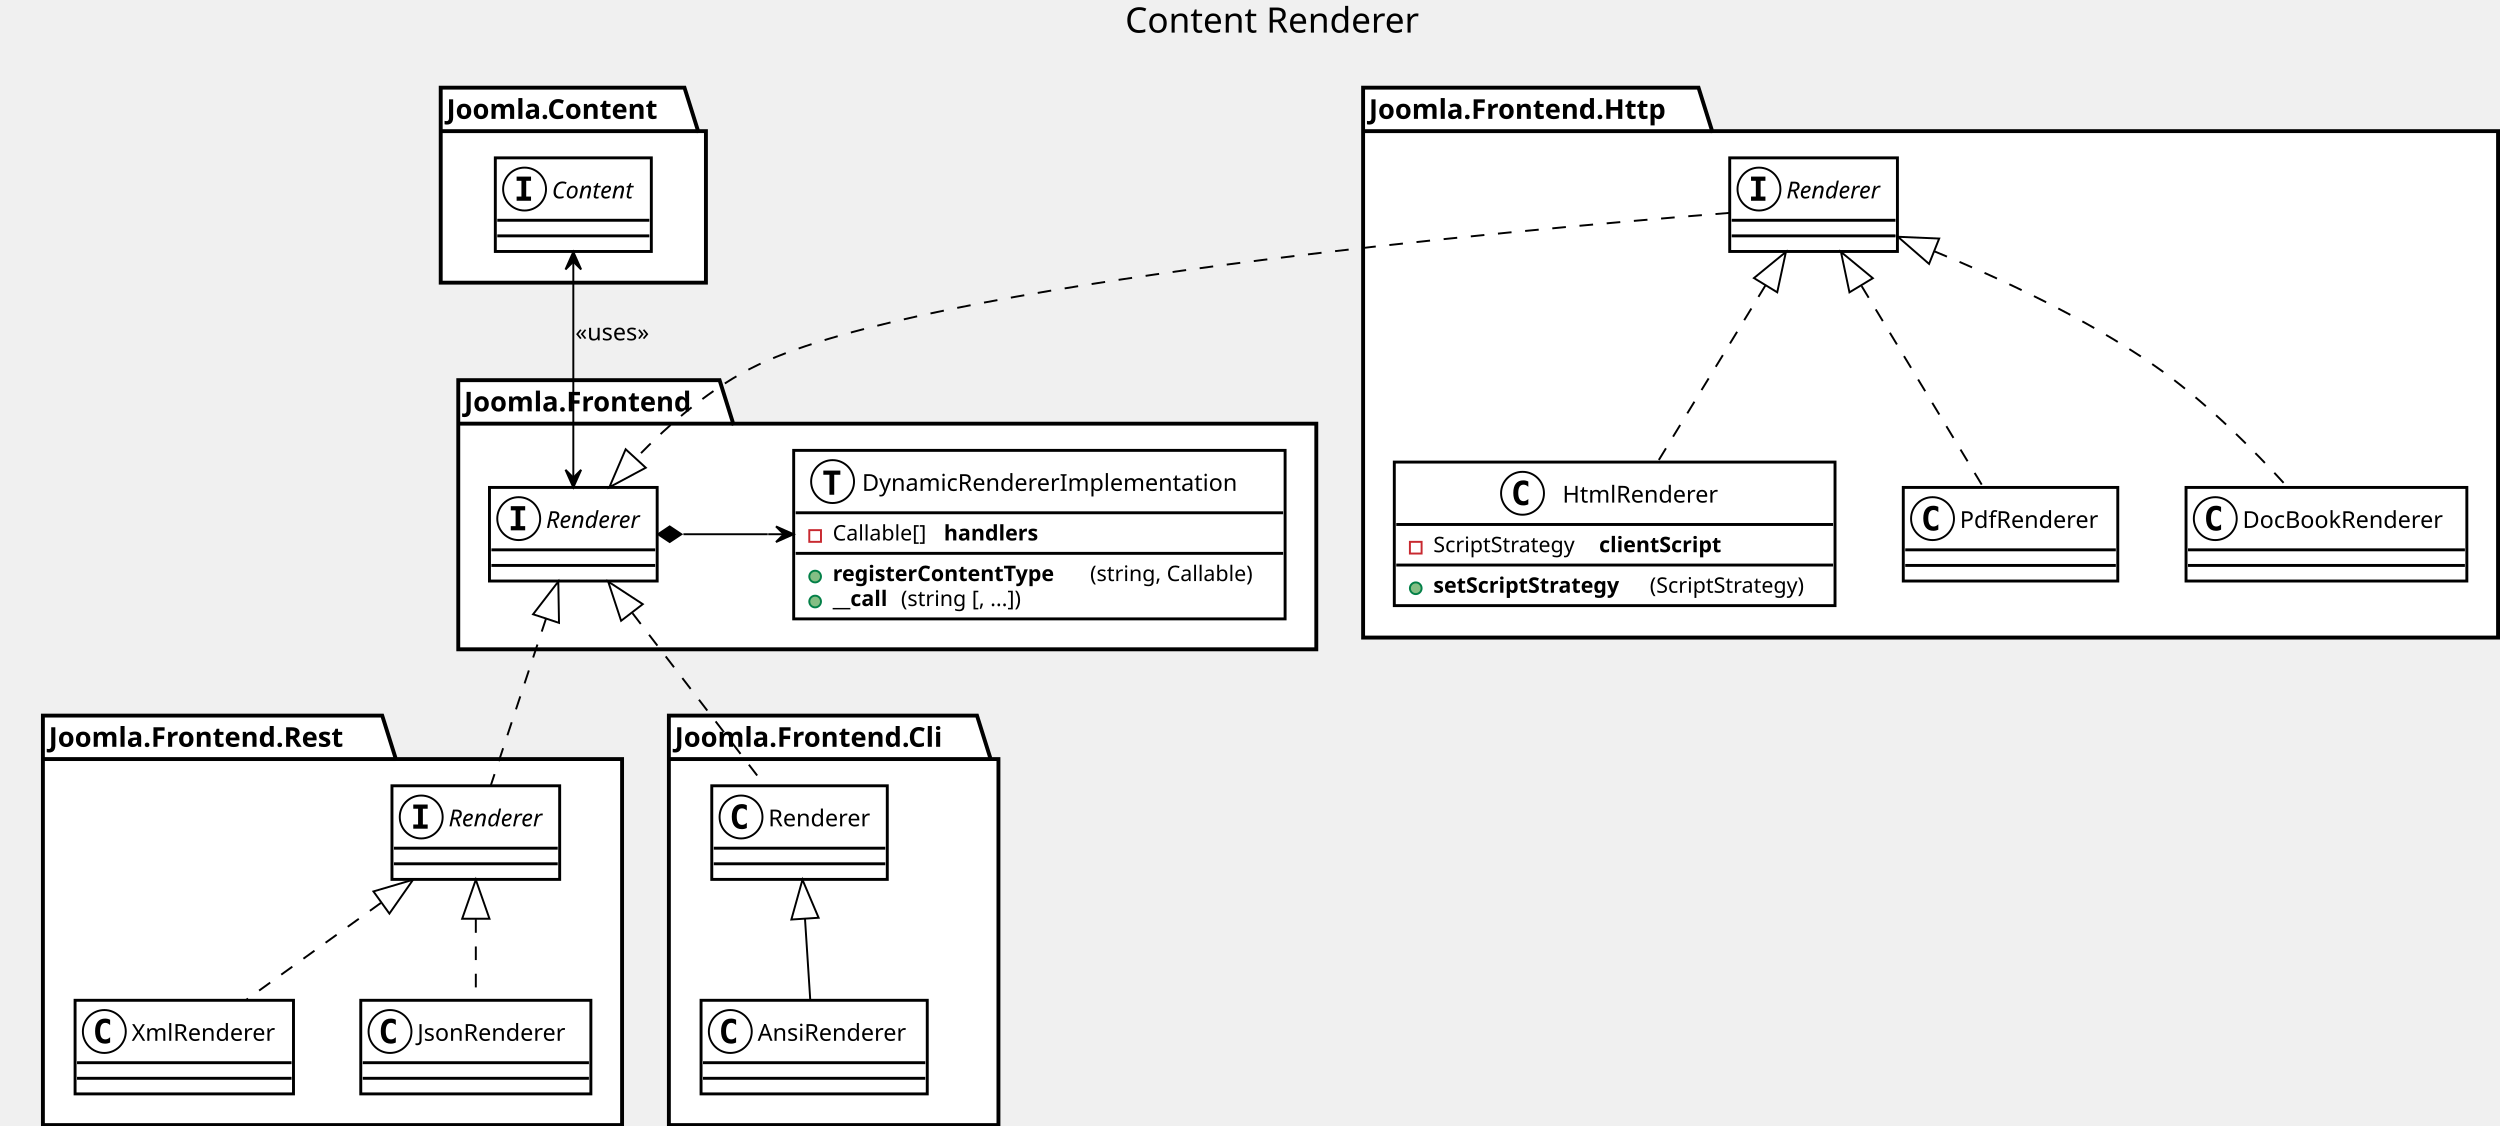
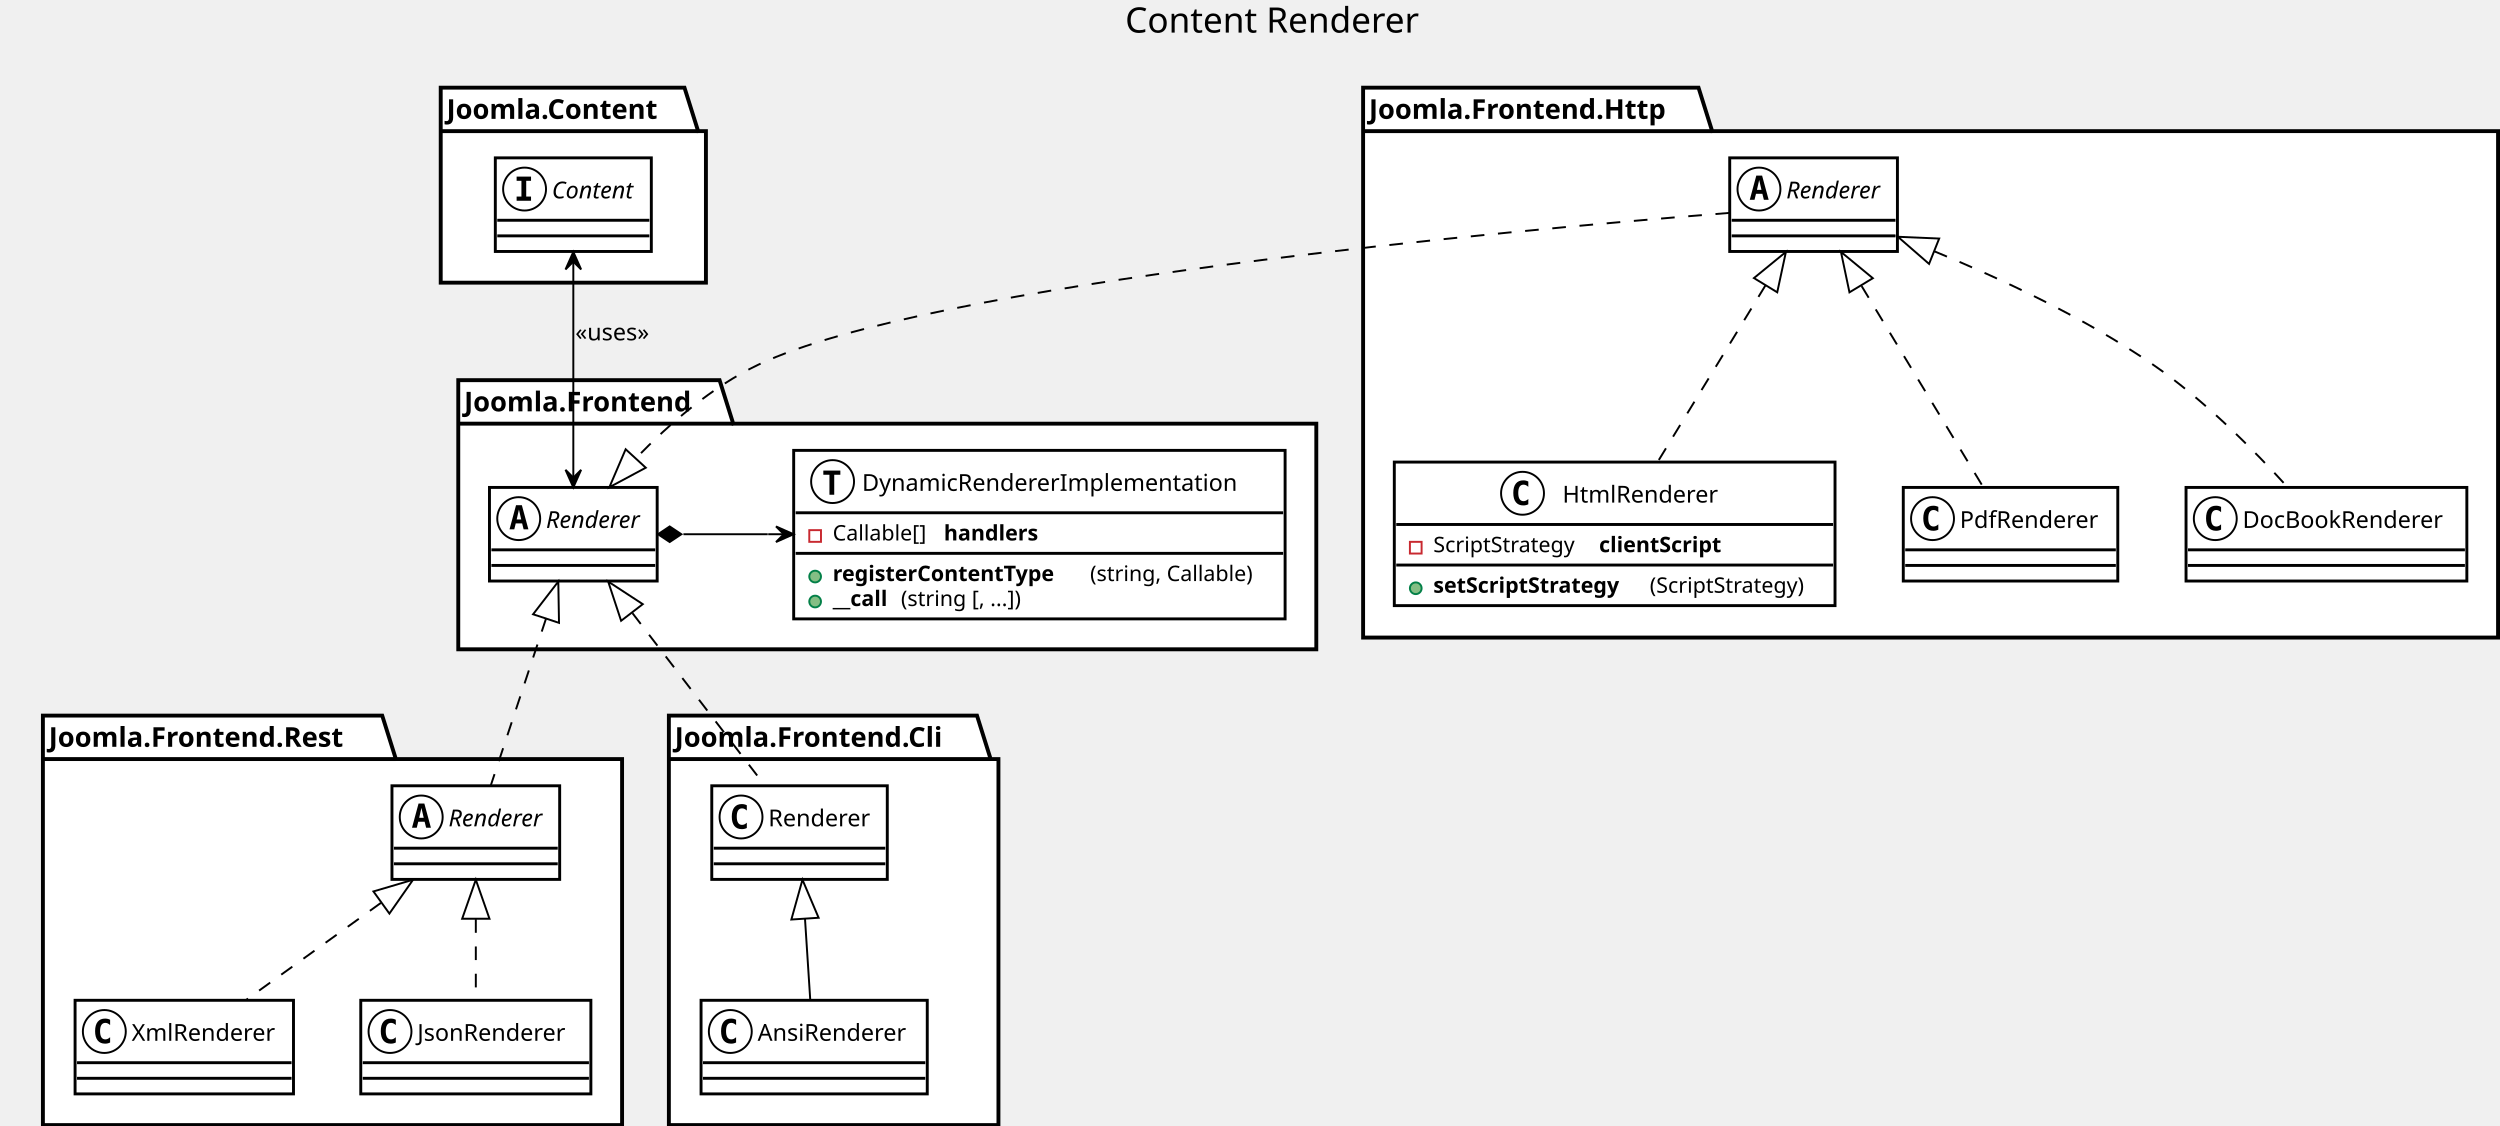
<svg xmlns="http://www.w3.org/2000/svg" height="577px" style="width:1282px;height:577px;" version="1.1" viewBox="0 0 1282 577" width="1282px">
  <defs />
  <g>
    <text fill="#000000" font-family="sans-serif" font-size="18" lengthAdjust="spacingAndGlyphs" textLength="161" x="577" y="16.708">Content Renderer</text>
    <polygon fill="#FFFFFF" points="226,44.953,351,44.953,358,67.25,362,67.25,362,144.953,226,144.953,226,44.953" style="stroke: #000000; stroke-width: 2.0;" />
    <line style="stroke: #000000; stroke-width: 2.0;" x1="226" x2="358" y1="67.25" y2="67.25" />
    <text fill="#000000" font-family="sans-serif" font-size="14" font-weight="bold" lengthAdjust="spacingAndGlyphs" textLength="119" x="229" y="60.948">Joomla.Content</text>
    <polygon fill="#FFFFFF" points="235,194.953,369,194.953,376,217.25,675,217.25,675,332.953,235,332.953,235,194.953" style="stroke: #000000; stroke-width: 2.0;" />
    <line style="stroke: #000000; stroke-width: 2.0;" x1="235" x2="376" y1="217.25" y2="217.25" />
    <text fill="#000000" font-family="sans-serif" font-size="14" font-weight="bold" lengthAdjust="spacingAndGlyphs" textLength="128" x="238" y="210.948">Joomla.Frontend</text>
    <polygon fill="#FFFFFF" points="699,44.953,871,44.953,878,67.25,1281,67.25,1281,326.953,699,326.953,699,44.953" style="stroke: #000000; stroke-width: 2.0;" />
    <line style="stroke: #000000; stroke-width: 2.0;" x1="699" x2="878" y1="67.25" y2="67.25" />
    <text fill="#000000" font-family="sans-serif" font-size="14" font-weight="bold" lengthAdjust="spacingAndGlyphs" textLength="166" x="702" y="60.948">Joomla.Frontend.Http</text>
    <polygon fill="#FFFFFF" points="22,366.953,196,366.953,203,389.25,319,389.25,319,576.953,22,576.953,22,366.953" style="stroke: #000000; stroke-width: 2.0;" />
    <line style="stroke: #000000; stroke-width: 2.0;" x1="22" x2="203" y1="389.25" y2="389.25" />
    <text fill="#000000" font-family="sans-serif" font-size="14" font-weight="bold" lengthAdjust="spacingAndGlyphs" textLength="168" x="25" y="382.948">Joomla.Frontend.Rest</text>
    <polygon fill="#FFFFFF" points="343,366.953,501,366.953,508,389.25,512,389.25,512,576.953,343,576.953,343,366.953" style="stroke: #000000; stroke-width: 2.0;" />
    <line style="stroke: #000000; stroke-width: 2.0;" x1="343" x2="508" y1="389.25" y2="389.25" />
    <text fill="#000000" font-family="sans-serif" font-size="14" font-weight="bold" lengthAdjust="spacingAndGlyphs" textLength="152" x="346" y="382.948">Joomla.Frontend.Cli</text>
    <rect fill="#FFFFFF" height="48" style="stroke: #000000; stroke-width: 1.5;" width="80" x="254" y="80.953" />
    <ellipse cx="269" cy="96.953" fill="#FFFFFF" rx="11" ry="11" style="stroke: #000000; stroke-width: 1.0;" />
    <path d="M264.922,92.719 L264.922,90.562 L272.312,90.562 L272.312,92.719 L269.844,92.719 L269.844,100.797 L272.312,100.797 L272.312,102.953 L264.922,102.953 L264.922,100.797 L267.391,100.797 L267.391,92.719 L264.922,92.719 Z " />
    <text fill="#000000" font-family="Verdana" font-size="12" font-style="italic" lengthAdjust="spacingAndGlyphs" textLength="48" x="283" y="101.726">Content</text>
    <line style="stroke: #000000; stroke-width: 1.5;" x1="255" x2="333" y1="112.953" y2="112.953" />
    <line style="stroke: #000000; stroke-width: 1.5;" x1="255" x2="333" y1="120.953" y2="120.953" />
    <rect fill="#FFFFFF" height="48" style="stroke: #000000; stroke-width: 1.5;" width="86" x="251" y="249.953" />
    <ellipse cx="266" cy="265.953" fill="#FFFFFF" rx="11" ry="11" style="stroke: #000000; stroke-width: 1.0;" />
-     <path d="M261.922,261.719 L261.922,259.562 L269.312,259.562 L269.312,261.719 L266.844,261.719 L266.844,269.797 L269.312,269.797 L269.312,271.953 L261.922,271.953 L261.922,269.797 L264.391,269.797 L264.391,261.719 L261.922,261.719 Z " />
+     <path d="M266.109,261.297 L264.953,266.375 L267.281,266.375 L266.109,261.297 Z M264.625,259.062 L267.609,259.062 L270.969,271.453 L268.516,271.453 L267.75,268.391 L264.469,268.391 L263.719,271.453 L261.281,271.453 L264.625,259.062 Z " />
    <text fill="#000000" font-family="Verdana" font-size="12" font-style="italic" lengthAdjust="spacingAndGlyphs" textLength="54" x="280" y="270.726">Renderer</text>
    <line style="stroke: #000000; stroke-width: 1.5;" x1="252" x2="336" y1="281.953" y2="281.953" />
    <line style="stroke: #000000; stroke-width: 1.5;" x1="252" x2="336" y1="289.953" y2="289.953" />
    <rect fill="#FFFFFF" height="86.414" style="stroke: #000000; stroke-width: 1.5;" width="252" x="407" y="230.953" />
    <ellipse cx="426.95" cy="246.953" fill="#FFFFFF" rx="11" ry="11" style="stroke: #000000; stroke-width: 1.0;" />
    <path d="M427.794,253.703 L425.341,253.703 L425.341,243.453 L422.2,243.453 L422.2,241.312 L430.934,241.312 L430.934,243.453 L427.794,243.453 L427.794,253.703 Z " />
    <text fill="#000000" font-family="Verdana" font-size="12" lengthAdjust="spacingAndGlyphs" textLength="209" x="442.05" y="251.726">DynamicRendererImplementation</text>
    <line style="stroke: #000000; stroke-width: 1.5;" x1="408" x2="658" y1="262.953" y2="262.953" />
    <rect fill="none" height="6" style="stroke: #C82930; stroke-width: 1.0;" width="6" x="415" y="271.856" />
    <text fill="#000000" font-family="sans-serif" font-size="11" lengthAdjust="spacingAndGlyphs" textLength="53" x="427" y="277.164">Callable[]</text>
    <text fill="#000000" font-family="sans-serif" font-size="11" font-weight="bold" lengthAdjust="spacingAndGlyphs" textLength="56" x="484" y="277.164">handlers</text>
    <line style="stroke: #000000; stroke-width: 1.5;" x1="408" x2="658" y1="283.758" y2="283.758" />
    <ellipse cx="418" cy="295.66" fill="#84BE84" rx="3" ry="3" style="stroke: #038048; stroke-width: 1.0;" />
    <text fill="#000000" font-family="sans-serif" font-size="11" font-weight="bold" lengthAdjust="spacingAndGlyphs" textLength="132" x="427" y="297.968">registerContentType</text>
    <text fill="#000000" font-family="sans-serif" font-size="11" lengthAdjust="spacingAndGlyphs" textLength="94" x="559" y="297.968">(string, Callable)</text>
    <ellipse cx="418" cy="308.465" fill="#84BE84" rx="3" ry="3" style="stroke: #038048; stroke-width: 1.0;" />
    <text fill="#000000" font-family="sans-serif" font-size="11" font-weight="bold" lengthAdjust="spacingAndGlyphs" textLength="35" x="427" y="310.773">__call</text>
    <text fill="#000000" font-family="sans-serif" font-size="11" lengthAdjust="spacingAndGlyphs" textLength="73" x="462" y="310.773">(string [, ...])</text>
    <rect fill="#FFFFFF" height="48" style="stroke: #000000; stroke-width: 1.5;" width="86" x="887" y="80.953" />
    <ellipse cx="902" cy="96.953" fill="#FFFFFF" rx="11" ry="11" style="stroke: #000000; stroke-width: 1.0;" />
-     <path d="M897.922,92.719 L897.922,90.562 L905.312,90.562 L905.312,92.719 L902.844,92.719 L902.844,100.797 L905.312,100.797 L905.312,102.953 L897.922,102.953 L897.922,100.797 L900.391,100.797 L900.391,92.719 L897.922,92.719 Z " />
+     <path d="M902.109,92.297 L900.953,97.375 L903.281,97.375 L902.109,92.297 Z M900.625,90.062 L903.609,90.062 L906.969,102.453 L904.516,102.453 L903.75,99.391 L900.469,99.391 L899.719,102.453 L897.281,102.453 L900.625,90.062 Z " />
    <text fill="#000000" font-family="Verdana" font-size="12" font-style="italic" lengthAdjust="spacingAndGlyphs" textLength="54" x="916" y="101.726">Renderer</text>
    <line style="stroke: #000000; stroke-width: 1.5;" x1="888" x2="972" y1="112.953" y2="112.953" />
    <line style="stroke: #000000; stroke-width: 1.5;" x1="888" x2="972" y1="120.953" y2="120.953" />
    <rect fill="#FFFFFF" height="73.609" style="stroke: #000000; stroke-width: 1.5;" width="226" x="715" y="236.953" />
    <ellipse cx="780.75" cy="252.953" fill="#FFFFFF" rx="11" ry="11" style="stroke: #000000; stroke-width: 1.0;" />
    <path d="M783.719,258.594 Q783.141,258.891 782.5,259.039 Q781.859,259.188 781.156,259.188 Q778.656,259.188 777.336,257.539 Q776.016,255.891 776.016,252.766 Q776.016,249.641 777.336,247.984 Q778.656,246.328 781.156,246.328 Q781.859,246.328 782.508,246.484 Q783.156,246.641 783.719,246.938 L783.719,249.656 Q783.094,249.078 782.5,248.805 Q781.906,248.531 781.281,248.531 Q779.938,248.531 779.25,249.602 Q778.562,250.672 778.562,252.766 Q778.562,254.859 779.25,255.93 Q779.938,257 781.281,257 Q781.906,257 782.5,256.727 Q783.094,256.453 783.719,255.875 L783.719,258.594 Z " />
    <text fill="#000000" font-family="Verdana" font-size="12" lengthAdjust="spacingAndGlyphs" textLength="86" x="801.25" y="257.726">HtmlRenderer</text>
    <line style="stroke: #000000; stroke-width: 1.5;" x1="716" x2="940" y1="268.953" y2="268.953" />
    <rect fill="none" height="6" style="stroke: #C82930; stroke-width: 1.0;" width="6" x="723" y="277.856" />
    <text fill="#000000" font-family="sans-serif" font-size="11" lengthAdjust="spacingAndGlyphs" textLength="81" x="735" y="283.164">ScriptStrategy</text>
    <text fill="#000000" font-family="sans-serif" font-size="11" font-weight="bold" lengthAdjust="spacingAndGlyphs" textLength="73" x="820" y="283.164">clientScript</text>
    <line style="stroke: #000000; stroke-width: 1.5;" x1="716" x2="940" y1="289.758" y2="289.758" />
    <ellipse cx="726" cy="301.66" fill="#84BE84" rx="3" ry="3" style="stroke: #038048; stroke-width: 1.0;" />
    <text fill="#000000" font-family="sans-serif" font-size="11" font-weight="bold" lengthAdjust="spacingAndGlyphs" textLength="111" x="735" y="303.968">setScriptStrategy</text>
    <text fill="#000000" font-family="sans-serif" font-size="11" lengthAdjust="spacingAndGlyphs" textLength="89" x="846" y="303.968">(ScriptStrategy)</text>
    <rect fill="#FFFFFF" height="48" style="stroke: #000000; stroke-width: 1.5;" width="110" x="976" y="249.953" />
    <ellipse cx="991" cy="265.953" fill="#FFFFFF" rx="11" ry="11" style="stroke: #000000; stroke-width: 1.0;" />
    <path d="M993.969,271.594 Q993.391,271.891 992.75,272.039 Q992.109,272.188 991.406,272.188 Q988.906,272.188 987.586,270.539 Q986.266,268.891 986.266,265.766 Q986.266,262.641 987.586,260.984 Q988.906,259.328 991.406,259.328 Q992.109,259.328 992.758,259.484 Q993.406,259.641 993.969,259.938 L993.969,262.656 Q993.344,262.078 992.75,261.805 Q992.156,261.531 991.531,261.531 Q990.188,261.531 989.5,262.602 Q988.812,263.672 988.812,265.766 Q988.812,267.859 989.5,268.93 Q990.188,270 991.531,270 Q992.156,270 992.75,269.727 Q993.344,269.453 993.969,268.875 L993.969,271.594 Z " />
    <text fill="#000000" font-family="Verdana" font-size="12" lengthAdjust="spacingAndGlyphs" textLength="78" x="1005" y="270.726">PdfRenderer</text>
    <line style="stroke: #000000; stroke-width: 1.5;" x1="977" x2="1085" y1="281.953" y2="281.953" />
    <line style="stroke: #000000; stroke-width: 1.5;" x1="977" x2="1085" y1="289.953" y2="289.953" />
    <rect fill="#FFFFFF" height="48" style="stroke: #000000; stroke-width: 1.5;" width="144" x="1121" y="249.953" />
    <ellipse cx="1136" cy="265.953" fill="#FFFFFF" rx="11" ry="11" style="stroke: #000000; stroke-width: 1.0;" />
    <path d="M1138.969,271.594 Q1138.391,271.891 1137.75,272.039 Q1137.109,272.188 1136.406,272.188 Q1133.906,272.188 1132.586,270.539 Q1131.266,268.891 1131.266,265.766 Q1131.266,262.641 1132.586,260.984 Q1133.906,259.328 1136.406,259.328 Q1137.109,259.328 1137.758,259.484 Q1138.406,259.641 1138.969,259.938 L1138.969,262.656 Q1138.344,262.078 1137.75,261.805 Q1137.156,261.531 1136.531,261.531 Q1135.188,261.531 1134.5,262.602 Q1133.812,263.672 1133.812,265.766 Q1133.812,267.859 1134.5,268.93 Q1135.188,270 1136.531,270 Q1137.156,270 1137.75,269.727 Q1138.344,269.453 1138.969,268.875 L1138.969,271.594 Z " />
    <text fill="#000000" font-family="Verdana" font-size="12" lengthAdjust="spacingAndGlyphs" textLength="112" x="1150" y="270.726">DocBookRenderer</text>
    <line style="stroke: #000000; stroke-width: 1.5;" x1="1122" x2="1264" y1="281.953" y2="281.953" />
    <line style="stroke: #000000; stroke-width: 1.5;" x1="1122" x2="1264" y1="289.953" y2="289.953" />
    <rect fill="#FFFFFF" height="48" style="stroke: #000000; stroke-width: 1.5;" width="86" x="201" y="402.953" />
    <ellipse cx="216" cy="418.953" fill="#FFFFFF" rx="11" ry="11" style="stroke: #000000; stroke-width: 1.0;" />
-     <path d="M211.922,414.719 L211.922,412.562 L219.312,412.562 L219.312,414.719 L216.844,414.719 L216.844,422.797 L219.312,422.797 L219.312,424.953 L211.922,424.953 L211.922,422.797 L214.391,422.797 L214.391,414.719 L211.922,414.719 Z " />
+     <path d="M216.109,414.297 L214.953,419.375 L217.281,419.375 L216.109,414.297 Z M214.625,412.062 L217.609,412.062 L220.969,424.453 L218.516,424.453 L217.75,421.391 L214.469,421.391 L213.719,424.453 L211.281,424.453 L214.625,412.062 Z " />
    <text fill="#000000" font-family="Verdana" font-size="12" font-style="italic" lengthAdjust="spacingAndGlyphs" textLength="54" x="230" y="423.726">Renderer</text>
    <line style="stroke: #000000; stroke-width: 1.5;" x1="202" x2="286" y1="434.953" y2="434.953" />
    <line style="stroke: #000000; stroke-width: 1.5;" x1="202" x2="286" y1="442.953" y2="442.953" />
    <rect fill="#FFFFFF" height="48" style="stroke: #000000; stroke-width: 1.5;" width="112" x="38.5" y="512.953" />
    <ellipse cx="53.5" cy="528.953" fill="#FFFFFF" rx="11" ry="11" style="stroke: #000000; stroke-width: 1.0;" />
    <path d="M56.469,534.594 Q55.891,534.891 55.25,535.039 Q54.609,535.188 53.906,535.188 Q51.406,535.188 50.086,533.539 Q48.766,531.891 48.766,528.766 Q48.766,525.641 50.086,523.984 Q51.406,522.328 53.906,522.328 Q54.609,522.328 55.258,522.484 Q55.906,522.641 56.469,522.938 L56.469,525.656 Q55.844,525.078 55.25,524.805 Q54.656,524.531 54.031,524.531 Q52.688,524.531 52,525.602 Q51.312,526.672 51.312,528.766 Q51.312,530.859 52,531.93 Q52.688,533 54.031,533 Q54.656,533 55.25,532.727 Q55.844,532.453 56.469,531.875 L56.469,534.594 Z " />
    <text fill="#000000" font-family="Verdana" font-size="12" lengthAdjust="spacingAndGlyphs" textLength="80" x="67.5" y="533.726">XmlRenderer</text>
    <line style="stroke: #000000; stroke-width: 1.5;" x1="39.5" x2="149.5" y1="544.953" y2="544.953" />
    <line style="stroke: #000000; stroke-width: 1.5;" x1="39.5" x2="149.5" y1="552.953" y2="552.953" />
    <rect fill="#FFFFFF" height="48" style="stroke: #000000; stroke-width: 1.5;" width="118" x="185" y="512.953" />
    <ellipse cx="200" cy="528.953" fill="#FFFFFF" rx="11" ry="11" style="stroke: #000000; stroke-width: 1.0;" />
    <path d="M202.969,534.594 Q202.391,534.891 201.75,535.039 Q201.109,535.188 200.406,535.188 Q197.906,535.188 196.586,533.539 Q195.266,531.891 195.266,528.766 Q195.266,525.641 196.586,523.984 Q197.906,522.328 200.406,522.328 Q201.109,522.328 201.758,522.484 Q202.406,522.641 202.969,522.938 L202.969,525.656 Q202.344,525.078 201.75,524.805 Q201.156,524.531 200.531,524.531 Q199.188,524.531 198.5,525.602 Q197.812,526.672 197.812,528.766 Q197.812,530.859 198.5,531.93 Q199.188,533 200.531,533 Q201.156,533 201.75,532.727 Q202.344,532.453 202.969,531.875 L202.969,534.594 Z " />
    <text fill="#000000" font-family="Verdana" font-size="12" lengthAdjust="spacingAndGlyphs" textLength="86" x="214" y="533.726">JsonRenderer</text>
    <line style="stroke: #000000; stroke-width: 1.5;" x1="186" x2="302" y1="544.953" y2="544.953" />
    <line style="stroke: #000000; stroke-width: 1.5;" x1="186" x2="302" y1="552.953" y2="552.953" />
    <rect fill="#FFFFFF" height="48" style="stroke: #000000; stroke-width: 1.5;" width="90" x="365" y="402.953" />
    <ellipse cx="380" cy="418.953" fill="#FFFFFF" rx="11" ry="11" style="stroke: #000000; stroke-width: 1.0;" />
    <path d="M382.969,424.594 Q382.391,424.891 381.75,425.039 Q381.109,425.188 380.406,425.188 Q377.906,425.188 376.586,423.539 Q375.266,421.891 375.266,418.766 Q375.266,415.641 376.586,413.984 Q377.906,412.328 380.406,412.328 Q381.109,412.328 381.758,412.484 Q382.406,412.641 382.969,412.938 L382.969,415.656 Q382.344,415.078 381.75,414.805 Q381.156,414.531 380.531,414.531 Q379.188,414.531 378.5,415.602 Q377.812,416.672 377.812,418.766 Q377.812,420.859 378.5,421.93 Q379.188,423 380.531,423 Q381.156,423 381.75,422.727 Q382.344,422.453 382.969,421.875 L382.969,424.594 Z " />
    <text fill="#000000" font-family="Verdana" font-size="12" lengthAdjust="spacingAndGlyphs" textLength="58" x="394" y="423.726">Renderer</text>
    <line style="stroke: #000000; stroke-width: 1.5;" x1="366" x2="454" y1="434.953" y2="434.953" />
    <line style="stroke: #000000; stroke-width: 1.5;" x1="366" x2="454" y1="442.953" y2="442.953" />
    <rect fill="#FFFFFF" height="48" style="stroke: #000000; stroke-width: 1.5;" width="116" x="359.5" y="512.953" />
    <ellipse cx="374.5" cy="528.953" fill="#FFFFFF" rx="11" ry="11" style="stroke: #000000; stroke-width: 1.0;" />
    <path d="M377.469,534.594 Q376.891,534.891 376.25,535.039 Q375.609,535.188 374.906,535.188 Q372.406,535.188 371.086,533.539 Q369.766,531.891 369.766,528.766 Q369.766,525.641 371.086,523.984 Q372.406,522.328 374.906,522.328 Q375.609,522.328 376.258,522.484 Q376.906,522.641 377.469,522.938 L377.469,525.656 Q376.844,525.078 376.25,524.805 Q375.656,524.531 375.031,524.531 Q373.688,524.531 373,525.602 Q372.312,526.672 372.312,528.766 Q372.312,530.859 373,531.93 Q373.688,533 375.031,533 Q375.656,533 376.25,532.727 Q376.844,532.453 377.469,531.875 L377.469,534.594 Z " />
    <text fill="#000000" font-family="Verdana" font-size="12" lengthAdjust="spacingAndGlyphs" textLength="84" x="388.5" y="533.726">AnsiRenderer</text>
    <line style="stroke: #000000; stroke-width: 1.5;" x1="360.5" x2="474.5" y1="544.953" y2="544.953" />
    <line style="stroke: #000000; stroke-width: 1.5;" x1="360.5" x2="474.5" y1="552.953" y2="552.953" />
    <path d="M294,134.222 C294,165.026 294,214.014 294,244.78 " fill="none" style="stroke: #000000; stroke-width: 1.0;" />
    <polygon fill="#000000" points="294,249.93,298,240.93,294,244.93,290,240.93,294,249.93" style="stroke: #000000; stroke-width: 1.0;" />
    <polygon fill="#000000" points="294,129.174,290,138.174,294,134.174,298,138.174,294,129.174" style="stroke: #000000; stroke-width: 1.0;" />
    <text fill="#000000" font-family="Verdana" font-size="12" lengthAdjust="spacingAndGlyphs" textLength="46" x="295" y="174.518">«uses»</text>
    <path d="M886.675,109.193 C774.565,118.088 477.519,145.045 389,186.953 C365.171,198.234 343.046,217.501 326.153,234.941 " fill="none" style="stroke: #000000; stroke-width: 1.0; stroke-dasharray: 7.0,7.0;" />
    <polygon fill="none" points="331.154,239.845,312.479,249.856,320.835,230.384,331.154,239.845" style="stroke: #000000; stroke-width: 1.0;" />
    <path d="M905.383,146.258 C888.536,173.841 866.388,210.102 850.105,236.761 " fill="none" style="stroke: #000000; stroke-width: 1.0; stroke-dasharray: 7.0,7.0;" />
    <polygon fill="none" points="899.419,142.593,915.817,129.174,911.366,149.891,899.419,142.593" style="stroke: #000000; stroke-width: 1.0;" />
    <path d="M954.634,146.685 C974.25,179.119 1000.998,223.345 1017.08,249.93 " fill="none" style="stroke: #000000; stroke-width: 1.0; stroke-dasharray: 7.0,7.0;" />
    <polygon fill="none" points="948.404,149.91,944.044,129.174,960.384,142.665,948.404,149.91" style="stroke: #000000; stroke-width: 1.0;" />
    <path d="M991.943,128.876 C1026.43,143.059 1069.29,163.104 1104,186.953 C1130.39,205.082 1156.21,231.241 1173.18,249.941 " fill="none" style="stroke: #000000; stroke-width: 1.0; stroke-dasharray: 7.0,7.0;" />
    <polygon fill="none" points="989.221,135.327,973.237,121.416,994.408,122.323,989.221,135.327" style="stroke: #000000; stroke-width: 1.0;" />
    <path d="M280.001,317.229 C270.813,344.977 259.149,380.204 251.63,402.912 " fill="none" style="stroke: #000000; stroke-width: 1.0; stroke-dasharray: 7.0,7.0;" />
    <polygon fill="none" points="273.365,315.002,286.297,298.216,286.655,319.402,273.365,315.002" style="stroke: #000000; stroke-width: 1.0;" />
    <path d="M195.352,462.98 C172.661,479.317 146.282,498.31 126.126,512.823 " fill="none" style="stroke: #000000; stroke-width: 1.0; stroke-dasharray: 7.0,7.0;" />
    <polygon fill="none" points="191.5,457.127,211.821,451.122,199.681,468.489,191.5,457.127" style="stroke: #000000; stroke-width: 1.0;" />
    <path d="M244,471.337 C244,485.524 244,500.729 244,512.823 " fill="none" style="stroke: #000000; stroke-width: 1.0; stroke-dasharray: 7.0,7.0;" />
    <polygon fill="none" points="237,471.122,244,451.122,251,471.122,237,471.122" style="stroke: #000000; stroke-width: 1.0;" />
    <path d="M324.314,314.413 C345.934,342.556 374.259,379.428 392.299,402.912 " fill="none" style="stroke: #000000; stroke-width: 1.0; stroke-dasharray: 7.0,7.0;" />
    <polygon fill="none" points="318.504,318.341,311.871,298.216,329.606,309.812,318.504,318.341" style="stroke: #000000; stroke-width: 1.0;" />
    <path d="M412.796,471.086 C413.72,485.345 414.712,500.657 415.501,512.823 " fill="none" style="stroke: #000000; stroke-width: 1.0;" />
    <polygon fill="none" points="405.81,471.533,411.502,451.122,419.781,470.627,405.81,471.533" style="stroke: #000000; stroke-width: 1.0;" />
    <path d="M350.448,273.953 C364.865,273.953 379.281,273.953 393.698,273.953 " fill="none" style="stroke: #000000; stroke-width: 1.0;" />
    <polygon fill="#000000" points="406.937,273.953,397.937,269.953,401.937,273.953,397.937,277.953,406.937,273.953" style="stroke: #000000; stroke-width: 1.0;" />
    <line style="stroke: #000000; stroke-width: 1.0;" x1="401.937" x2="393.938" y1="273.953" y2="273.953" />
    <polygon fill="#000000" points="337.412,273.953,343.412,277.953,349.412,273.953,343.412,269.953,337.412,273.953" style="stroke: #000000; stroke-width: 1.0;" />
  </g>
</svg>
